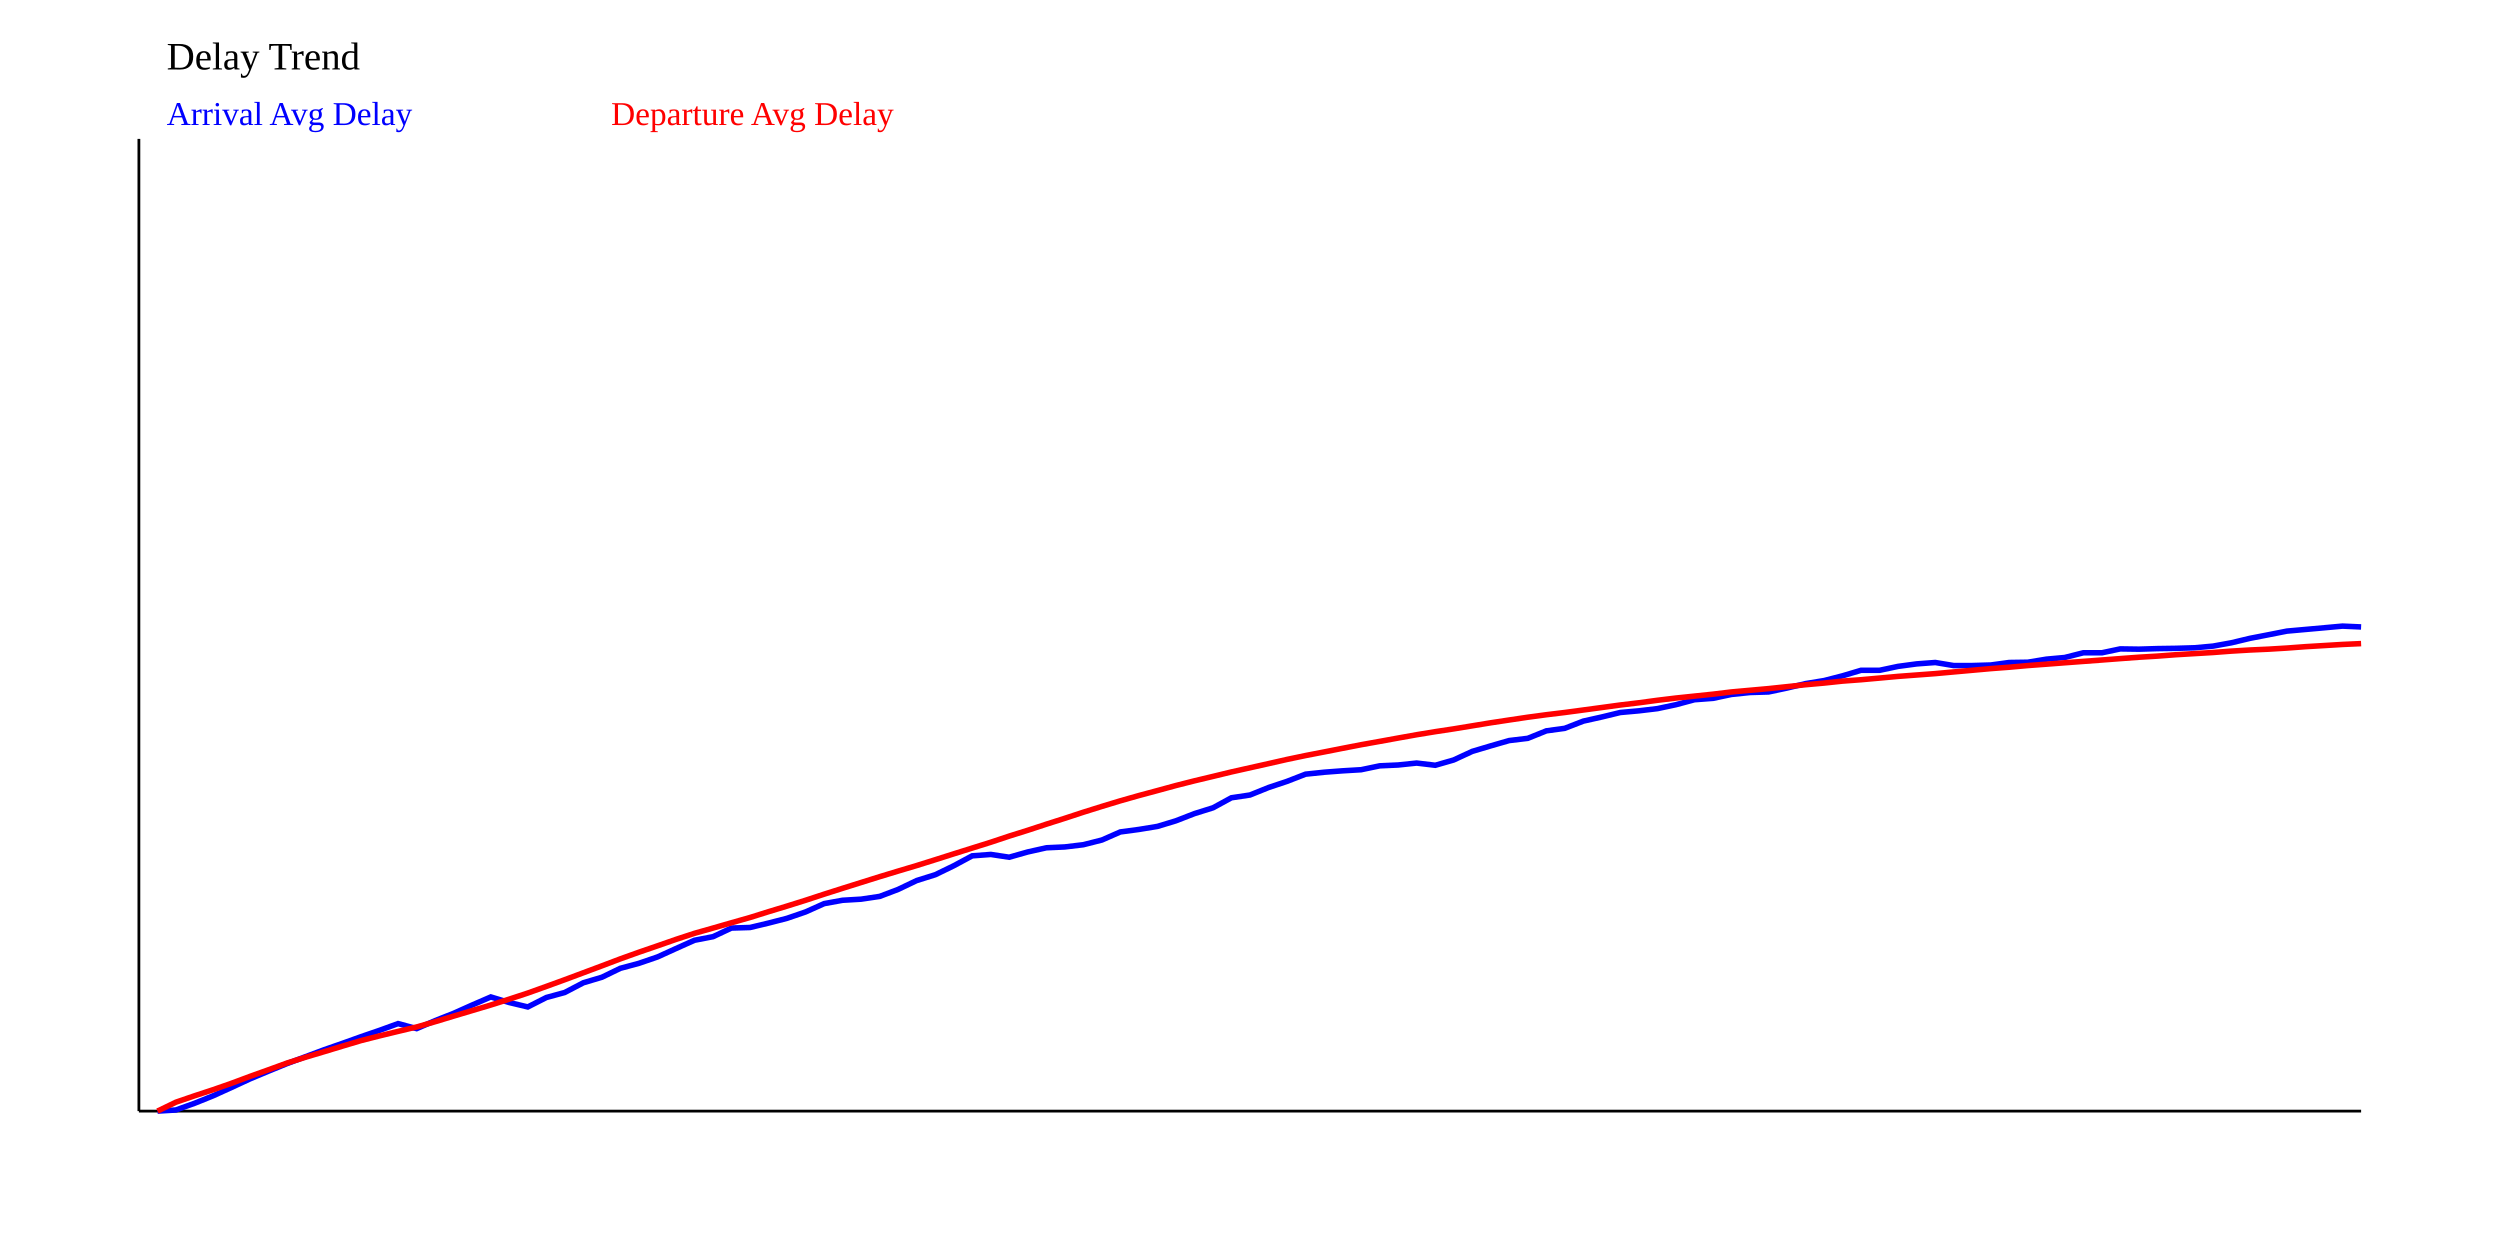
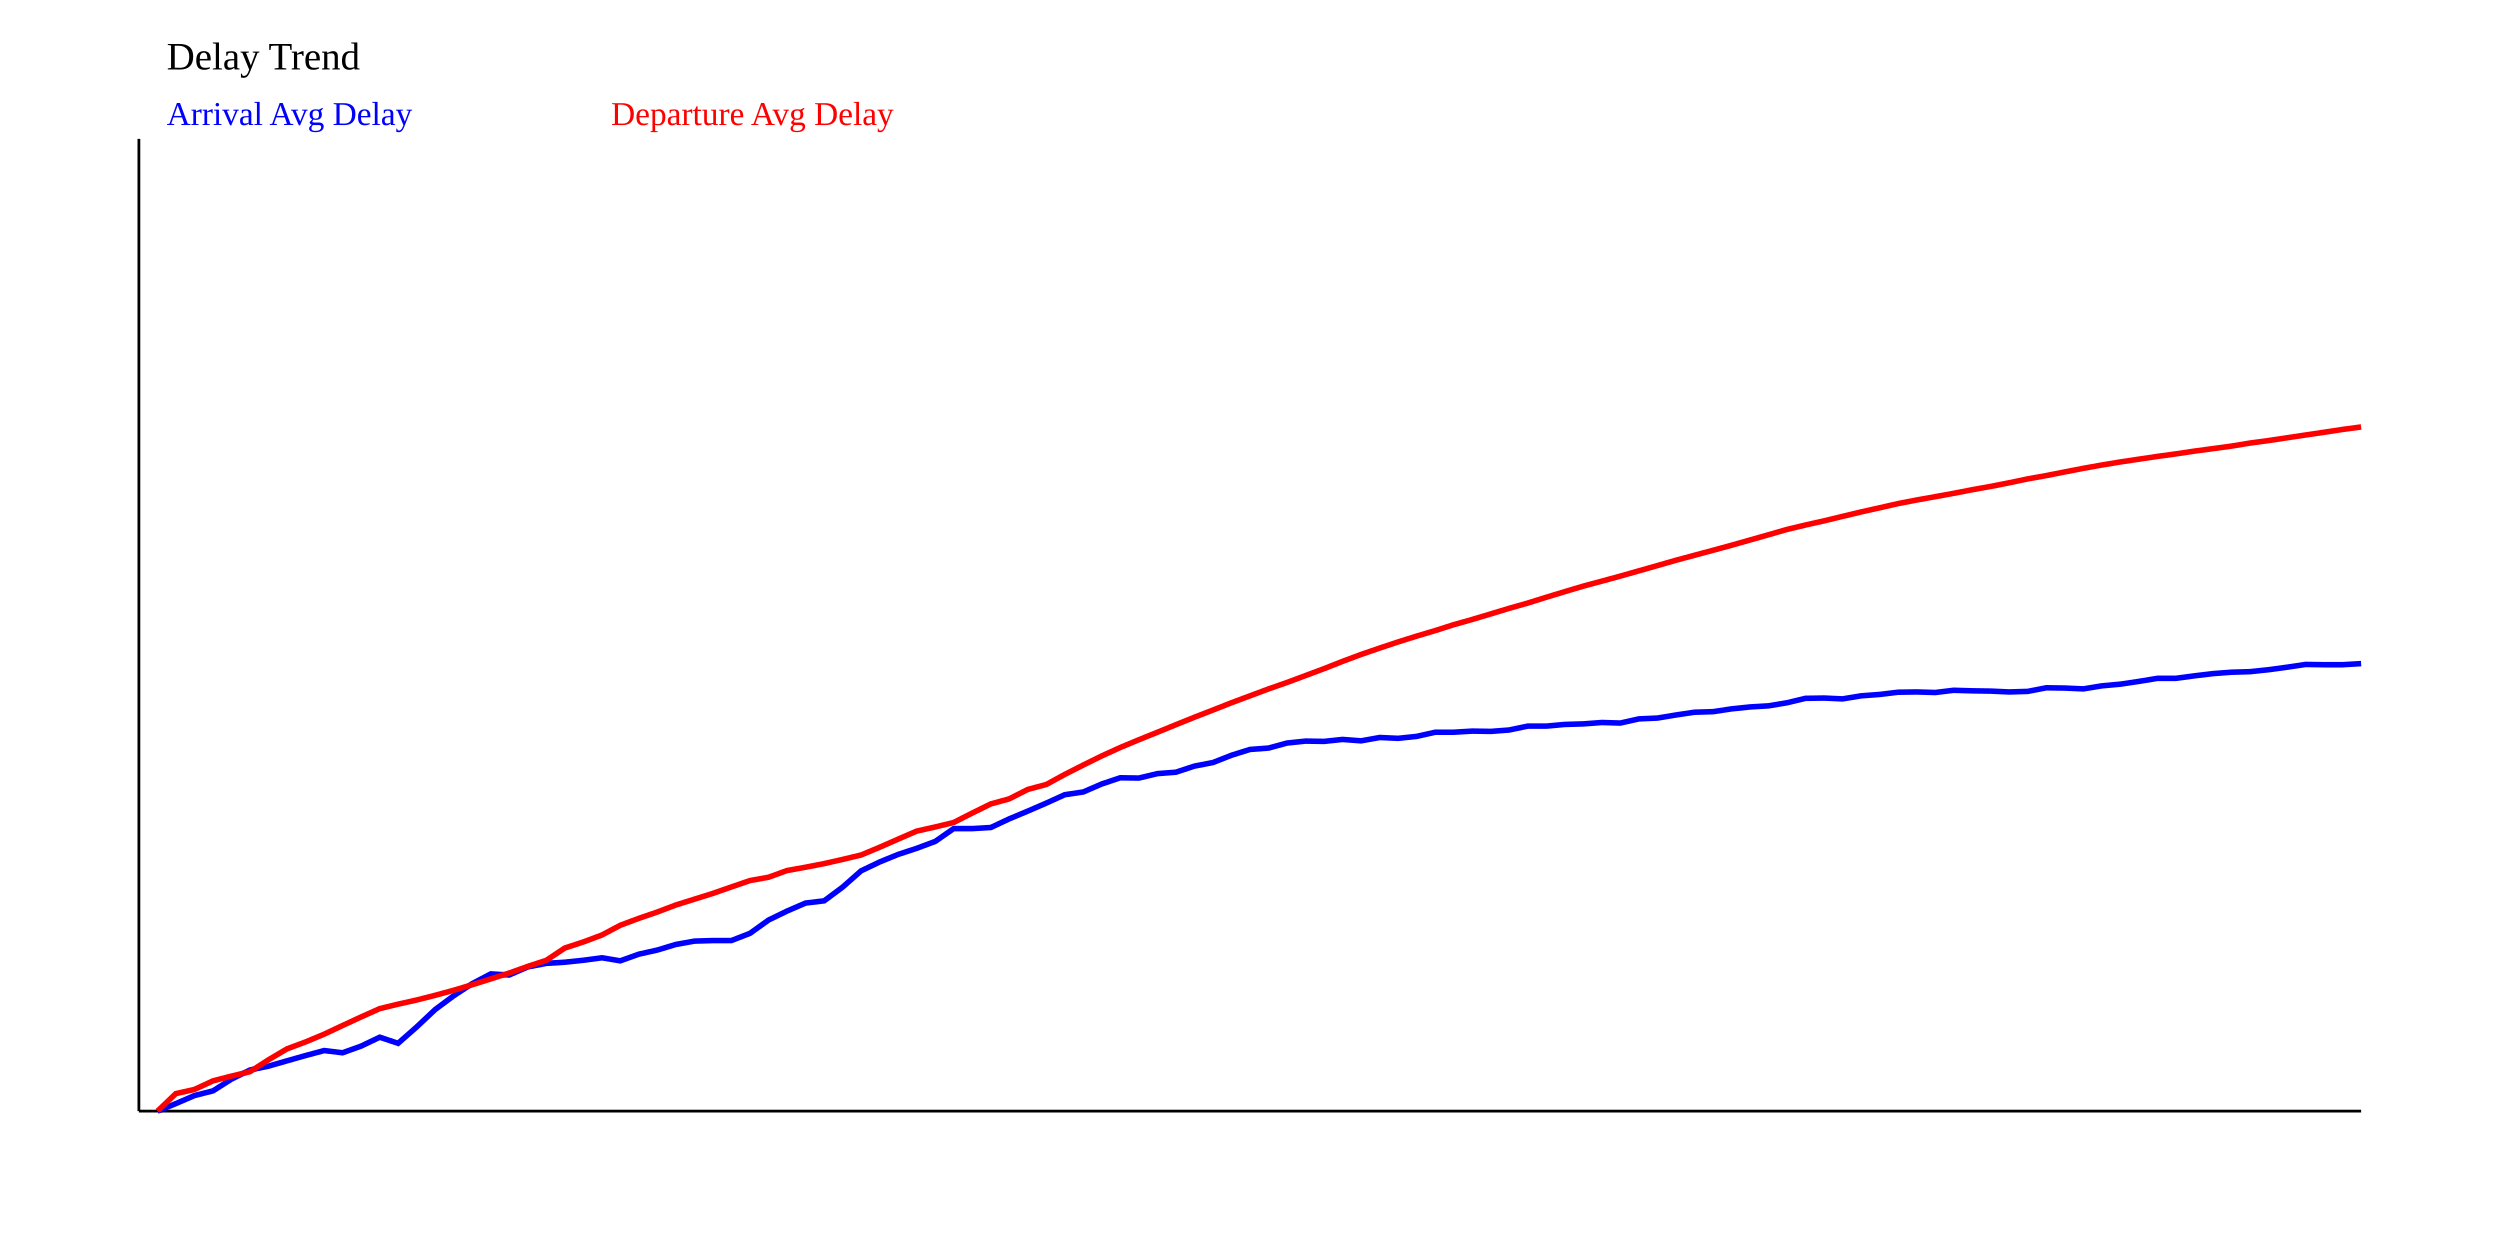
<svg xmlns="http://www.w3.org/2000/svg" width="900" height="450">
  <rect x="0" y="0" width="900" height="450" fill="white" />
  <line x1="50" y1="400" x2="850" y2="400" stroke="black" />
  <line x1="50" y1="50" x2="50" y2="400" stroke="black" />
-   <polyline fill="none" stroke="blue" stroke-width="2" points="56.7,400.0 63.3,399.6 70.0,397.2 76.7,394.5 83.3,391.5 90.0,388.4 96.7,385.6 103.3,382.9 110.0,380.4 116.7,377.9 123.3,375.6 130.0,373.2 136.7,370.9 143.3,368.5 150.0,370.3 156.7,367.4 163.3,364.8 170.0,361.8 176.7,358.9 183.3,360.9 190.0,362.5 196.7,359.1 203.3,357.3 210.0,353.8 216.7,351.8 223.3,348.6 230.0,346.8 236.7,344.5 243.3,341.5 250.0,338.5 256.7,337.2 263.3,334.1 270.0,333.9 276.7,332.3 283.3,330.6 290.0,328.3 296.7,325.3 303.3,324.1 310.0,323.7 316.7,322.7 323.3,320.2 330.0,317.0 336.7,314.9 343.3,311.7 350.0,308.1 356.7,307.6 363.3,308.6 370.0,306.7 376.7,305.2 383.3,304.9 390.0,304.1 396.7,302.4 403.3,299.5 410.0,298.6 416.7,297.5 423.3,295.5 430.0,292.9 436.7,290.8 443.3,287.2 450.0,286.2 456.7,283.5 463.3,281.3 470.0,278.7 476.7,278.0 483.3,277.5 490.0,277.1 496.7,275.7 503.3,275.4 510.0,274.7 516.7,275.5 523.3,273.6 530.0,270.5 536.7,268.5 543.3,266.6 550.0,265.8 556.7,263.1 563.3,262.2 570.0,259.6 576.7,258.1 583.3,256.5 590.0,255.9 596.7,255.1 603.3,253.7 610.0,251.9 616.7,251.4 623.3,250.0 630.0,249.3 636.7,249.1 643.3,247.7 650.0,246.1 656.7,245.0 663.3,243.3 670.0,241.3 676.7,241.3 683.3,239.9 690.0,239.0 696.7,238.5 703.3,239.6 710.0,239.6 716.7,239.4 723.3,238.5 730.0,238.4 736.7,237.3 743.3,236.7 750.0,235.0 756.7,235.0 763.3,233.6 770.0,233.7 776.7,233.5 783.3,233.4 790.0,233.2 796.7,232.6 803.3,231.4 810.0,229.8 816.7,228.5 823.3,227.2 830.0,226.6 836.7,226.0 843.3,225.4 850.0,225.7 850.0,225.7 " />
-   <polyline fill="none" stroke="red" stroke-width="2" points="56.7,400.0 63.3,396.8 70.0,394.5 76.7,392.3 83.3,390.0 90.0,387.5 96.7,385.1 103.3,382.7 110.0,380.6 116.7,378.6 123.3,376.6 130.0,374.6 136.7,372.9 143.3,371.3 150.0,369.7 156.7,367.8 163.3,365.8 170.0,363.8 176.7,361.8 183.3,359.7 190.0,357.5 196.7,355.1 203.3,352.7 210.0,350.2 216.7,347.7 223.3,345.2 230.0,342.8 236.7,340.5 243.3,338.2 250.0,336.0 256.7,334.1 263.3,332.2 270.0,330.3 276.7,328.2 283.3,326.2 290.0,324.1 296.7,321.9 303.3,319.8 310.0,317.7 316.7,315.6 323.3,313.6 330.0,311.6 336.7,309.5 343.3,307.4 350.0,305.3 356.7,303.2 363.3,301.0 370.0,298.9 376.7,296.7 383.3,294.6 390.0,292.4 396.7,290.3 403.3,288.3 410.0,286.4 416.7,284.6 423.3,282.8 430.0,281.1 436.7,279.5 443.3,277.9 450.0,276.4 456.7,274.9 463.3,273.4 470.0,272.0 476.7,270.7 483.3,269.4 490.0,268.1 496.7,266.9 503.3,265.7 510.0,264.5 516.7,263.4 523.3,262.4 530.0,261.3 536.7,260.2 543.3,259.2 550.0,258.2 556.7,257.3 563.3,256.5 570.0,255.6 576.7,254.7 583.3,253.8 590.0,253.0 596.7,252.1 603.3,251.3 610.0,250.6 616.7,249.9 623.3,249.1 630.0,248.5 636.7,247.9 643.3,247.2 650.0,246.5 656.7,245.9 663.3,245.2 670.0,244.7 676.7,244.1 683.3,243.5 690.0,243.0 696.7,242.5 703.3,241.9 710.0,241.3 716.7,240.7 723.3,240.2 730.0,239.6 736.7,239.1 743.3,238.6 750.0,238.1 756.7,237.6 763.3,237.1 770.0,236.6 776.7,236.2 783.3,235.7 790.0,235.3 796.7,234.9 803.3,234.4 810.0,234.0 816.7,233.7 823.3,233.3 830.0,232.8 836.7,232.4 843.3,232.0 850.0,231.7 850.0,231.7 " />
+   <polyline fill="none" stroke="blue" stroke-width="2" points="56.7,400.0 63.3,397.3 70.0,394.4 76.7,392.7 83.3,388.5 90.0,385.2 96.7,383.8 103.3,381.9 110.0,380.0 116.7,378.2 123.3,379.0 130.0,376.6 136.7,373.4 143.3,375.6 150.0,369.7 156.7,363.4 163.3,358.5 170.0,354.1 176.7,350.6 183.3,351.0 190.0,348.1 196.7,346.8 203.3,346.4 210.0,345.7 216.7,344.8 223.3,345.9 230.0,343.5 236.7,342.0 243.3,340.0 250.0,338.8 256.7,338.6 263.3,338.6 270.0,336.0 276.7,331.2 283.3,328.0 290.0,325.1 296.7,324.3 303.3,319.4 310.0,313.5 316.7,310.3 323.3,307.6 330.0,305.4 336.7,302.9 343.3,298.3 350.0,298.3 356.7,297.9 363.3,294.8 370.0,292.0 376.7,289.1 383.3,286.1 390.0,285.1 396.7,282.2 403.3,280.0 410.0,280.1 416.7,278.5 423.3,278.0 430.0,275.8 436.7,274.5 443.3,271.9 450.0,269.8 456.7,269.3 463.3,267.5 470.0,266.8 476.7,266.9 483.3,266.2 490.0,266.7 496.7,265.5 503.3,265.8 510.0,265.1 516.7,263.6 523.3,263.6 530.0,263.2 536.7,263.3 543.3,262.8 550.0,261.4 556.7,261.4 563.3,260.8 570.0,260.6 576.7,260.1 583.3,260.3 590.0,258.8 596.7,258.5 603.3,257.4 610.0,256.4 616.7,256.2 623.3,255.2 630.0,254.5 636.7,254.1 643.3,253.0 650.0,251.4 656.7,251.3 663.3,251.6 670.0,250.5 676.7,250.0 683.3,249.2 690.0,249.1 696.7,249.3 703.3,248.5 710.0,248.7 716.7,248.8 723.3,249.1 730.0,248.9 736.7,247.6 743.3,247.7 750.0,248.0 756.7,246.9 763.3,246.3 770.0,245.3 776.7,244.2 783.3,244.2 790.0,243.3 796.7,242.5 803.3,242.0 810.0,241.8 816.7,241.1 823.3,240.2 830.0,239.2 836.7,239.3 843.3,239.3 850.0,238.9 850.0,238.9 " />
+   <polyline fill="none" stroke="red" stroke-width="2" points="56.7,400.0 63.3,393.7 70.0,392.2 76.7,389.1 83.3,387.4 90.0,385.8 96.7,381.5 103.3,377.6 110.0,375.1 116.7,372.3 123.3,369.2 130.0,366.1 136.7,363.1 143.3,361.5 150.0,360.0 156.7,358.3 163.3,356.5 170.0,354.5 176.7,352.4 183.3,350.3 190.0,347.9 196.7,345.7 203.3,341.3 210.0,339.1 216.7,336.6 223.3,333.1 230.0,330.6 236.7,328.3 243.3,325.8 250.0,323.7 256.7,321.6 263.3,319.3 270.0,317.0 276.7,315.8 283.3,313.4 290.0,312.2 296.7,310.9 303.3,309.4 310.0,307.8 316.7,305.0 323.3,302.1 330.0,299.2 336.7,297.7 343.3,296.1 350.0,292.7 356.7,289.4 363.3,287.6 370.0,284.2 376.7,282.4 383.3,278.8 390.0,275.4 396.7,272.1 403.3,269.1 410.0,266.3 416.7,263.6 423.3,260.9 430.0,258.2 436.7,255.6 443.3,253.0 450.0,250.5 456.7,248.0 463.3,245.7 470.0,243.2 476.7,240.7 483.3,238.1 490.0,235.6 496.7,233.3 503.3,231.1 510.0,229.0 516.7,227.0 523.3,224.9 530.0,223.0 536.7,221.0 543.3,219.0 550.0,217.1 556.7,215.0 563.3,213.0 570.0,211.0 576.7,209.2 583.3,207.4 590.0,205.5 596.7,203.6 603.3,201.7 610.0,199.9 616.7,198.1 623.3,196.3 630.0,194.4 636.7,192.5 643.3,190.6 650.0,189.0 656.7,187.5 663.3,185.9 670.0,184.3 676.7,182.8 683.3,181.3 690.0,180.0 696.7,178.8 703.3,177.6 710.0,176.3 716.7,175.1 723.3,173.8 730.0,172.4 736.7,171.2 743.3,169.9 750.0,168.6 756.7,167.4 763.3,166.3 770.0,165.3 776.7,164.3 783.3,163.4 790.0,162.4 796.7,161.5 803.3,160.6 810.0,159.5 816.7,158.6 823.3,157.6 830.0,156.6 836.7,155.6 843.3,154.6 850.0,153.7 850.0,153.7 " />
  <text x="60" y="25" font-size="14">Delay Trend</text>
  <text x="60" y="45" font-size="12" fill="blue">Arrival Avg Delay</text>
  <text x="220" y="45" font-size="12" fill="red">Departure Avg Delay</text>
</svg>
